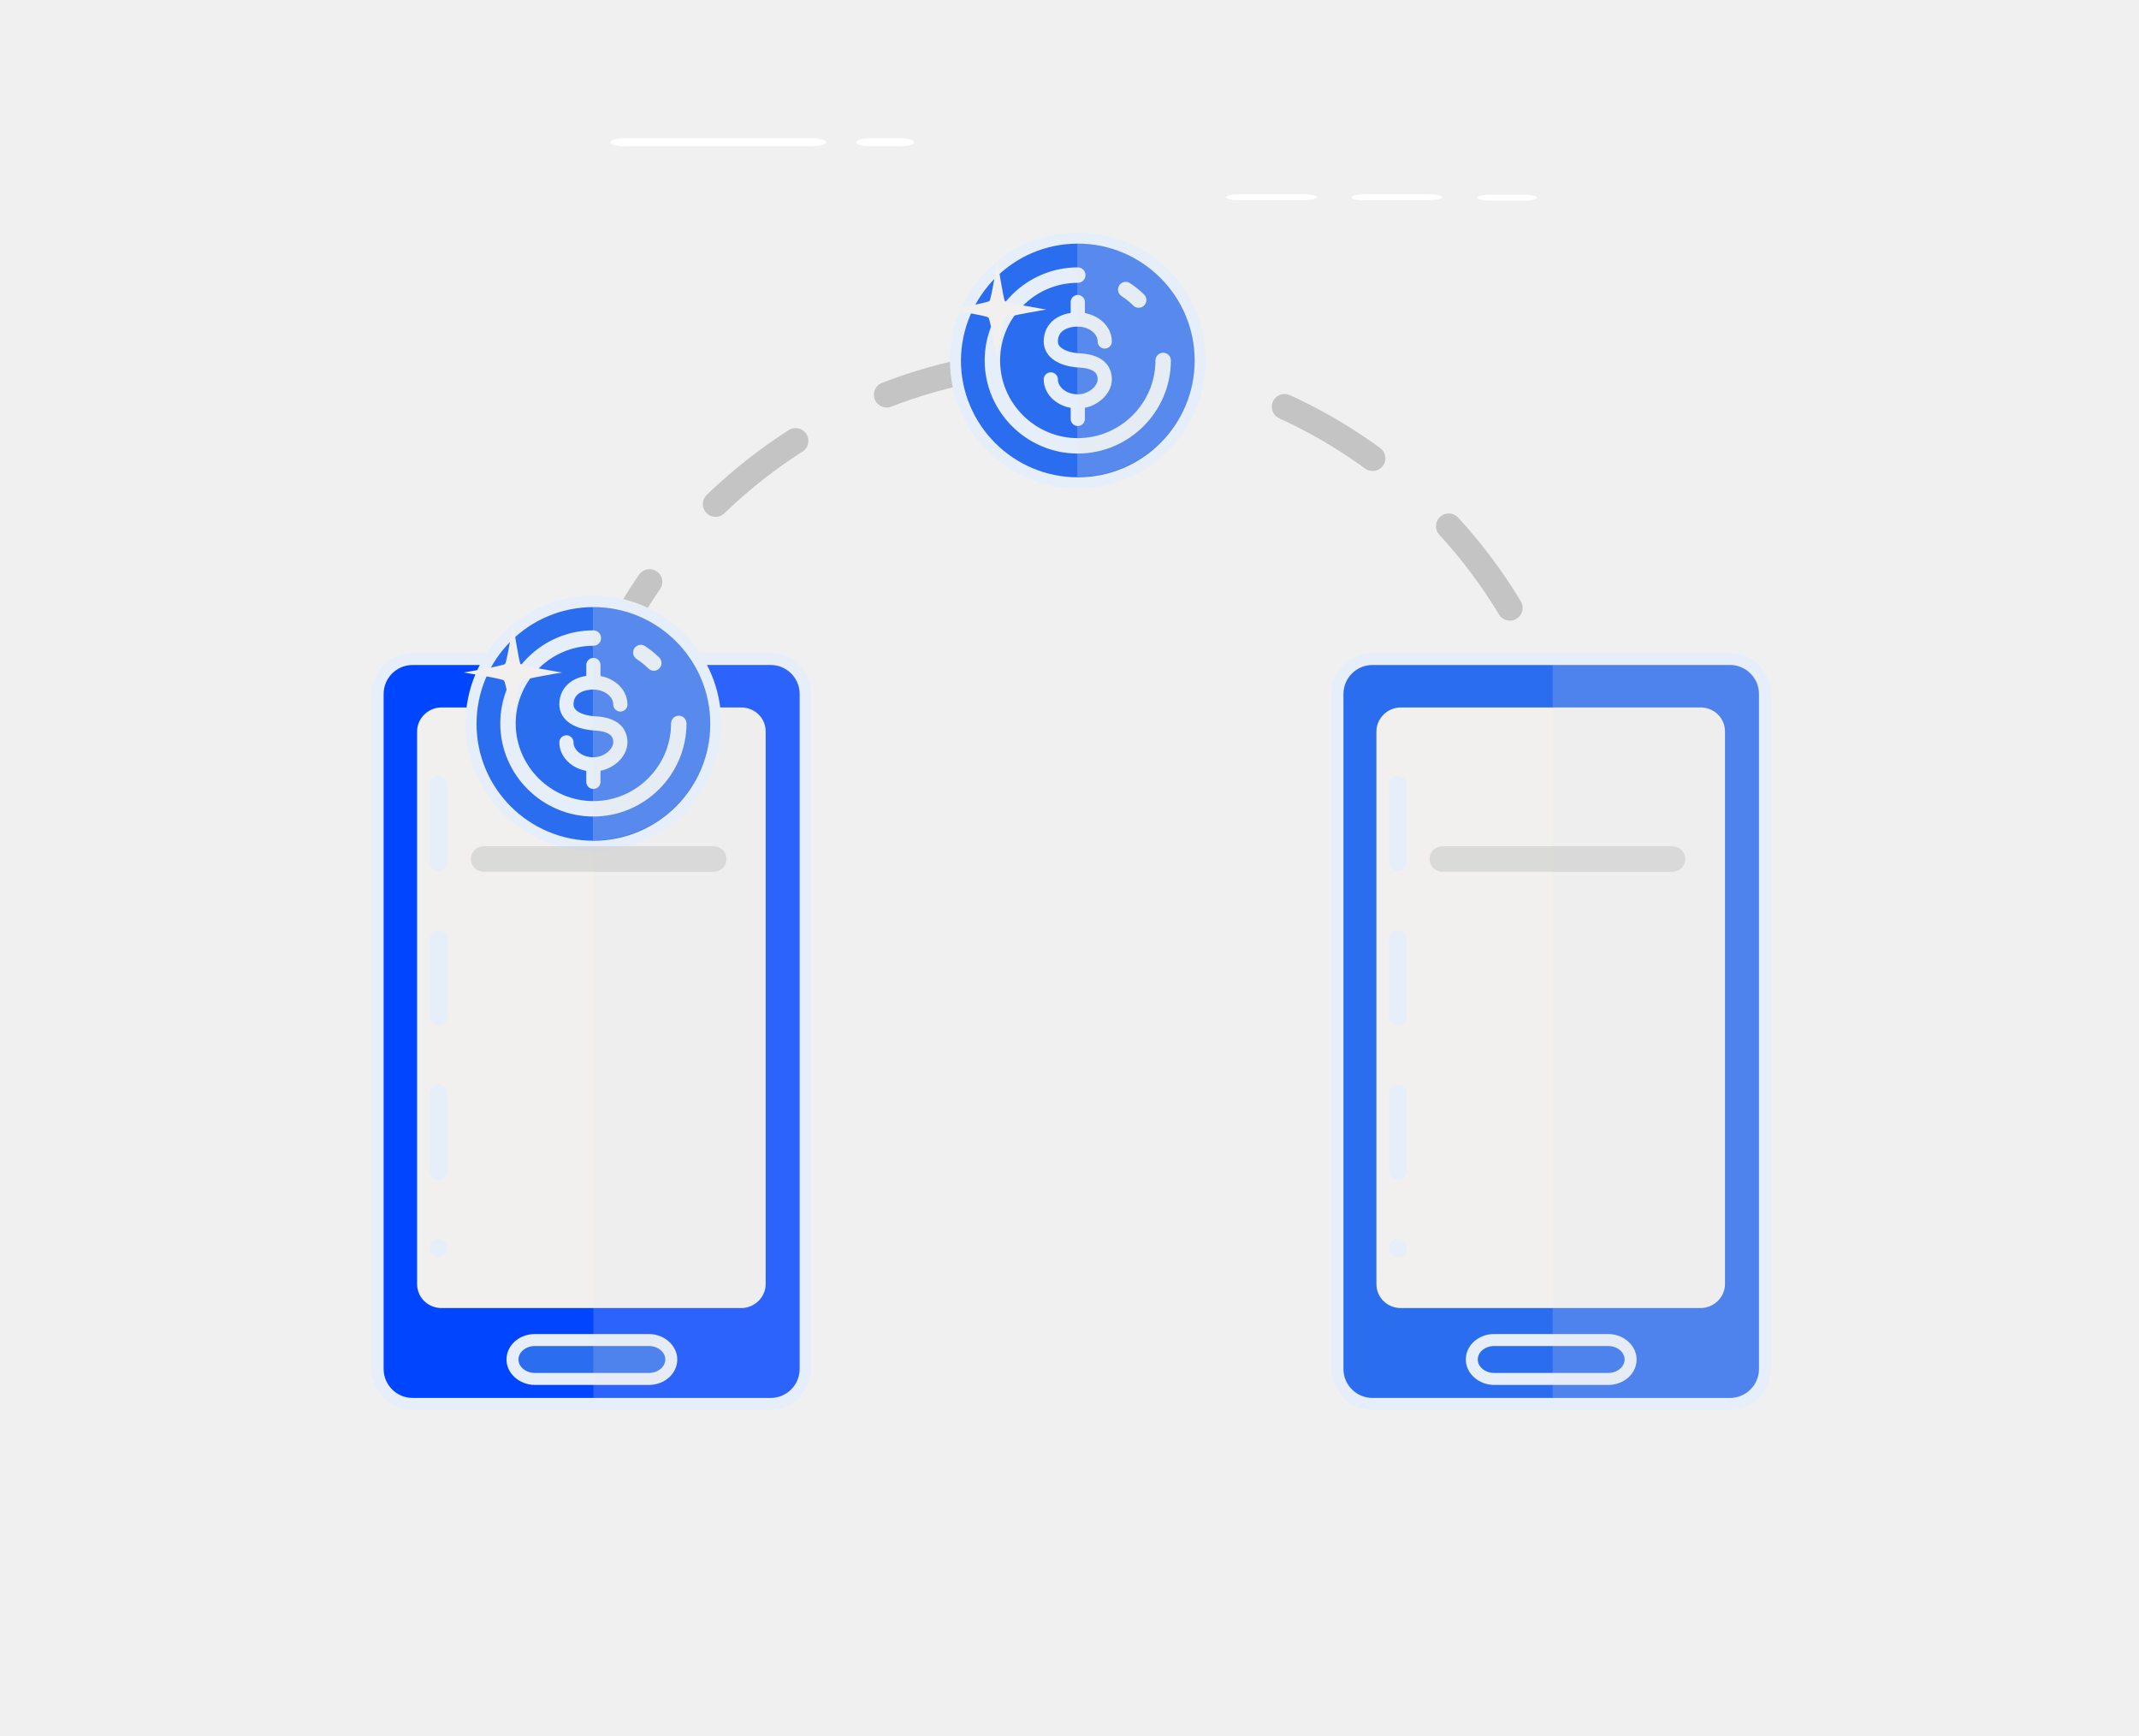
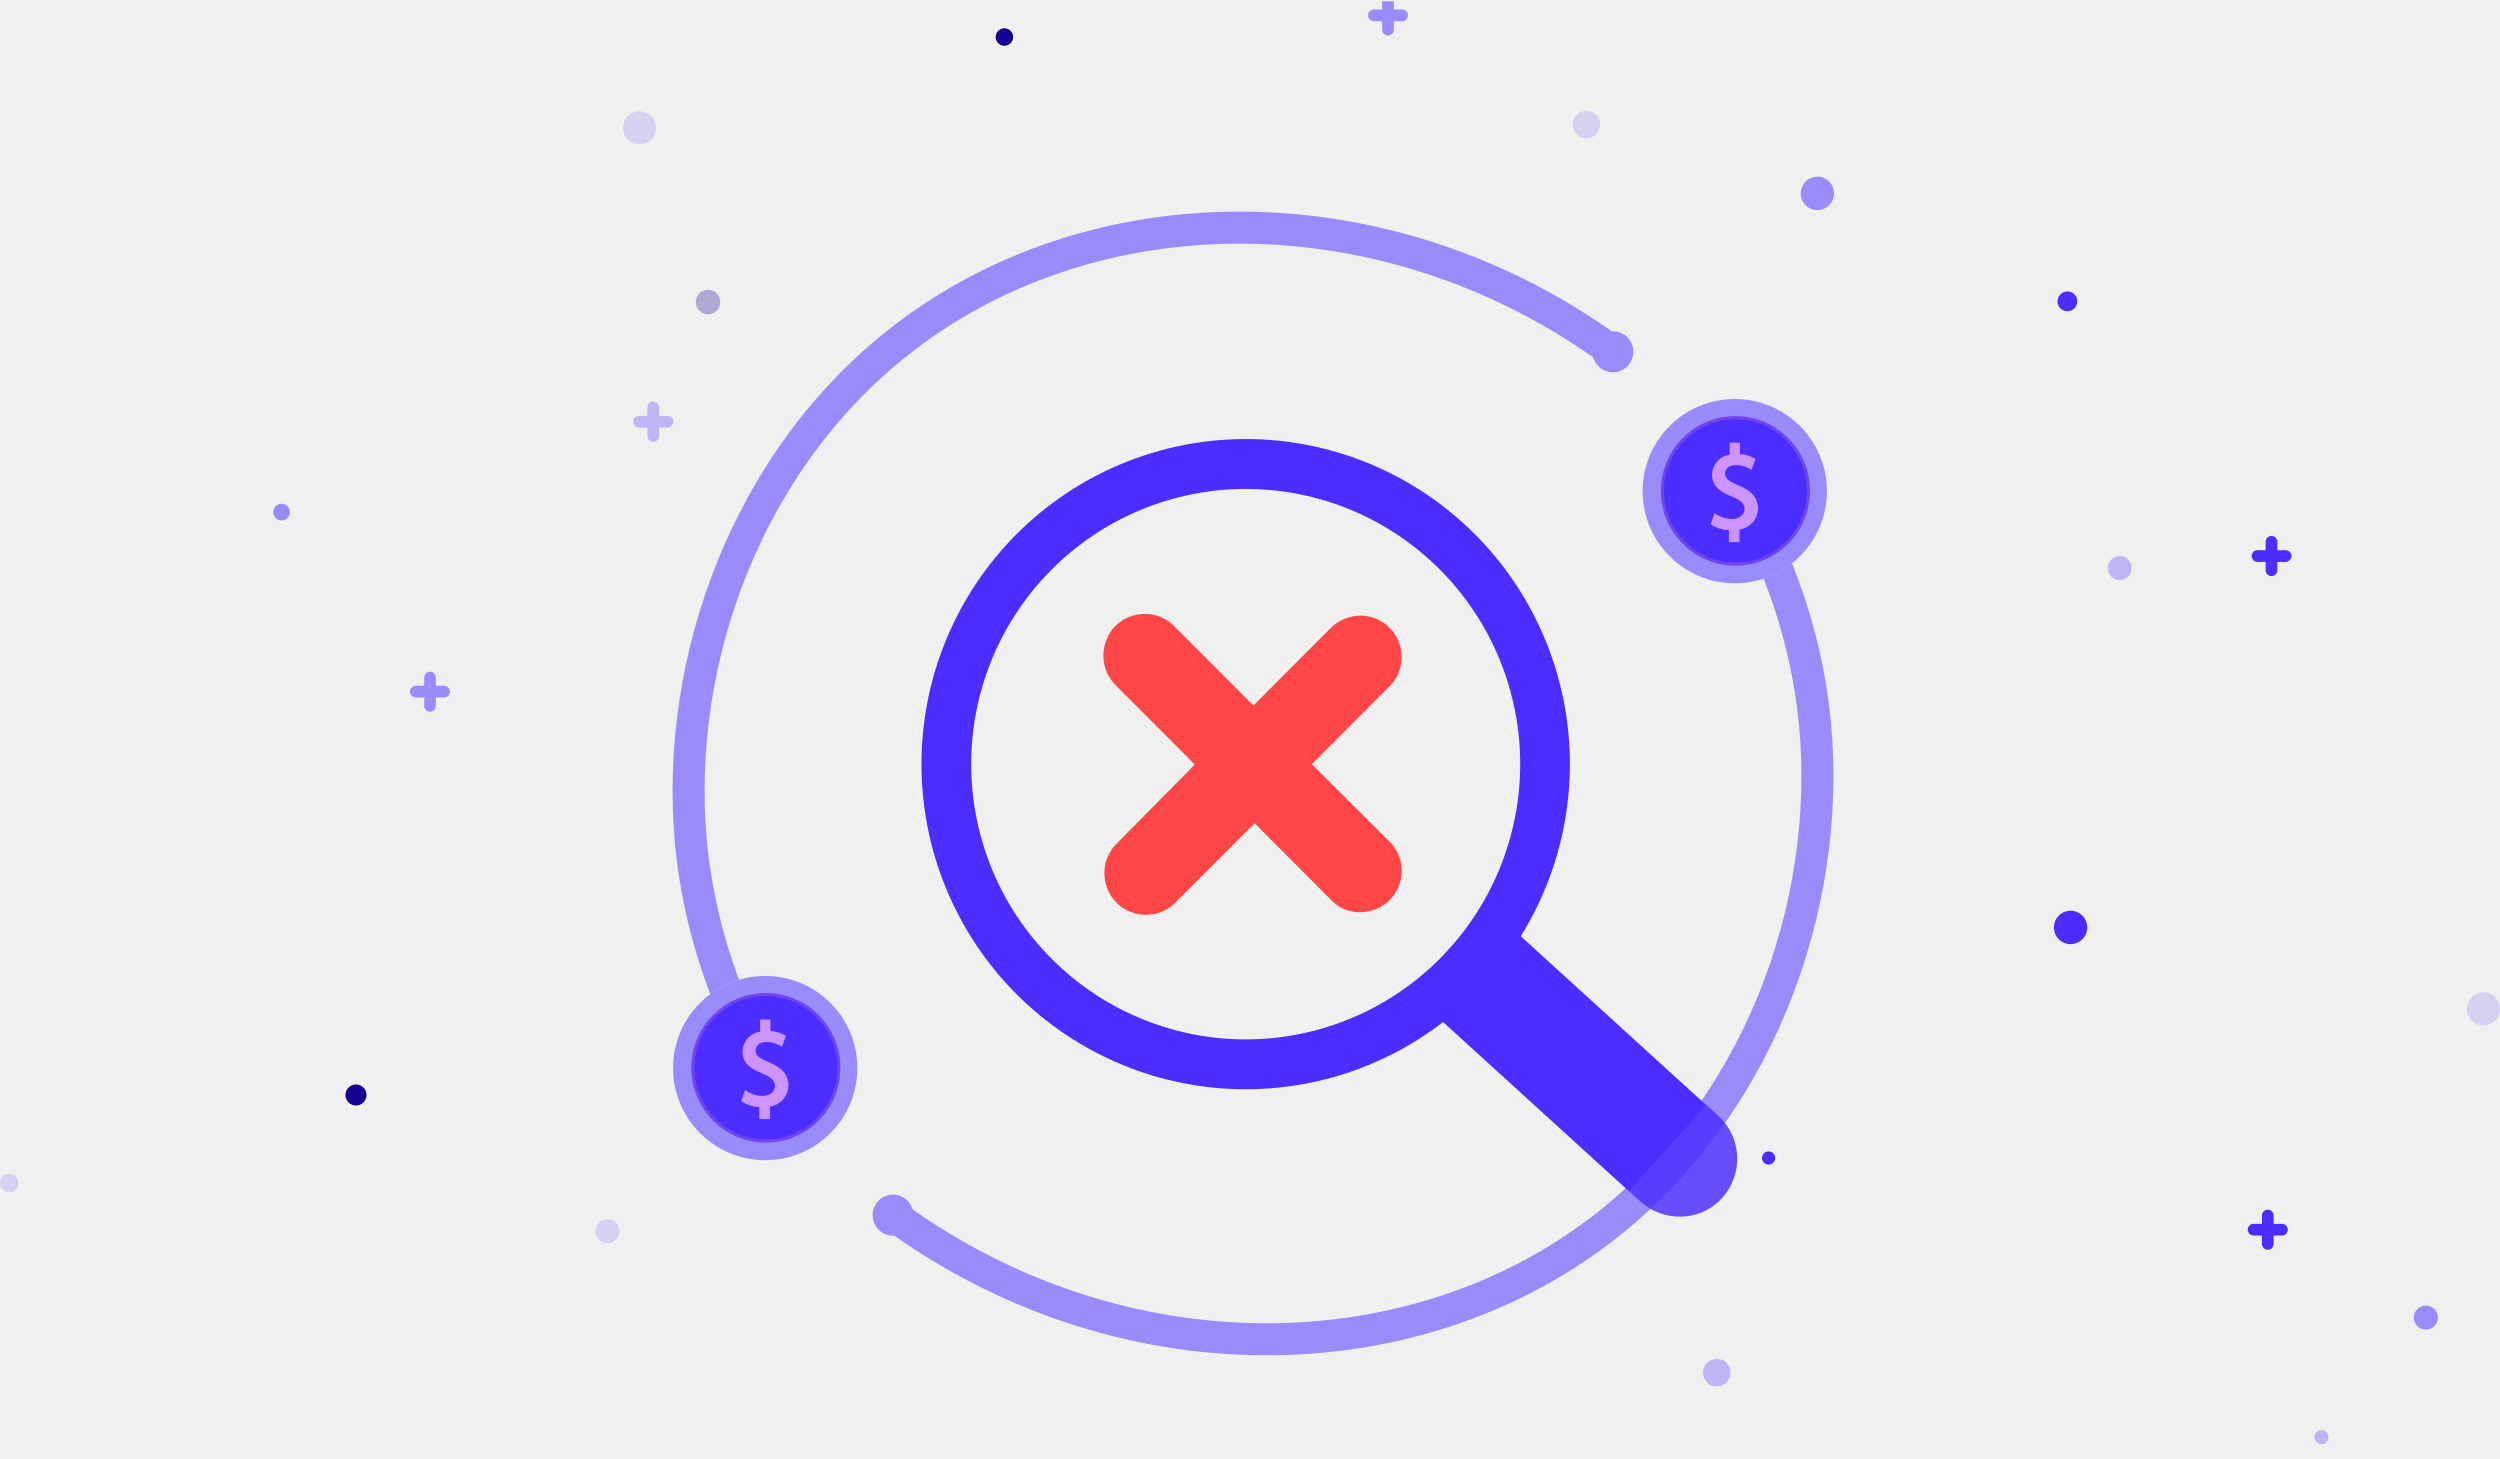
- <svg xmlns="http://www.w3.org/2000/svg" width="207" height="168" viewBox="0 0 207 168" fill="none">
-   <path d="M82.846 13.771C82.846 13.578 83.426 13.384 84.15 13.384H87.147C87.872 13.384 88.452 13.529 88.452 13.771C88.452 13.964 87.872 14.157 87.147 14.157H84.15C83.426 14.157 82.846 13.964 82.846 13.771Z" fill="white" />
-   <path d="M79.946 13.771C79.946 13.578 79.366 13.384 78.641 13.384H74.098H72.213H60.373C59.648 13.384 59.068 13.529 59.068 13.771C59.068 13.964 59.648 14.157 60.373 14.157H72.262H74.147H78.689C79.366 14.157 79.946 13.964 79.946 13.771Z" fill="white" />
-   <path d="M142.916 19.133C142.916 18.988 143.496 18.843 144.269 18.843H147.41C148.135 18.843 148.764 18.988 148.764 19.133C148.764 19.278 148.184 19.423 147.41 19.423H144.269C143.544 19.423 142.964 19.278 142.916 19.133Z" fill="white" />
-   <path d="M118.656 19.085C118.656 18.94 119.236 18.795 120.009 18.795H126.099C126.824 18.795 127.452 18.94 127.452 19.085C127.452 19.23 126.872 19.375 126.099 19.375H120.009C119.236 19.375 118.656 19.278 118.656 19.085ZM130.786 19.085C130.786 18.94 131.366 18.795 132.14 18.795H138.229C138.954 18.795 139.582 18.94 139.582 19.085C139.582 19.23 139.002 19.375 138.229 19.375H132.14C131.415 19.423 130.786 19.278 130.786 19.085Z" fill="white" />
-   <path d="M54.185 84.214C54.185 56.964 76.368 34.884 103.673 34.884C131.026 34.884 153.16 56.964 153.16 84.214" stroke="#C4C4C4" stroke-width="2.467" stroke-miterlimit="10" stroke-linecap="round" stroke-linejoin="round" stroke-dasharray="9.89 9.89" />
-   <path d="M132.767 135.912C130.882 135.912 129.384 134.414 129.384 132.53V67.159C129.384 65.274 130.93 63.776 132.767 63.776H167.369C169.254 63.776 170.752 65.274 170.752 67.159V132.481C170.752 134.366 169.254 135.863 167.369 135.863H132.767V135.912Z" fill="#2B6DEF" />
-   <path d="M167.417 64.356C168.963 64.356 170.22 65.613 170.22 67.159V132.482C170.22 134.028 168.963 135.284 167.417 135.284H132.814C131.268 135.284 130.011 134.028 130.011 132.482V67.159C130.011 65.613 131.268 64.356 132.814 64.356H167.417ZM167.417 63.197H132.814C130.64 63.197 128.852 64.984 128.852 67.159V132.482C128.852 134.656 130.64 136.443 132.814 136.443H167.417C169.592 136.443 171.38 134.656 171.38 132.482V67.159C171.38 64.984 169.592 63.197 167.417 63.197Z" fill="#E6EEF9" />
-   <path d="M166.934 124.268C166.934 125.524 165.871 126.587 164.566 126.587H135.569C134.264 126.587 133.201 125.573 133.201 124.268V70.782C133.201 69.526 134.264 68.463 135.569 68.463H164.566C165.871 68.463 166.934 69.478 166.934 70.782V124.268Z" fill="#F1F0EF" />
-   <path d="M144.559 133.448C143.35 133.448 142.384 132.578 142.384 131.564C142.384 130.501 143.35 129.679 144.559 129.679H155.577C156.785 129.679 157.752 130.549 157.752 131.564C157.752 132.626 156.785 133.448 155.577 133.448H144.559Z" fill="#2B6DEF" />
-   <path d="M155.625 130.259C156.495 130.259 157.22 130.839 157.22 131.564C157.22 132.288 156.495 132.868 155.625 132.868H144.606C143.736 132.868 143.011 132.288 143.011 131.564C143.011 130.839 143.736 130.259 144.606 130.259H155.625ZM155.625 129.1H144.606C143.06 129.1 141.852 130.211 141.852 131.564C141.852 132.917 143.108 134.028 144.606 134.028H155.625C157.171 134.028 158.38 132.917 158.38 131.564C158.38 130.211 157.123 129.1 155.625 129.1Z" fill="#E6EEF9" />
-   <g opacity="0.19">
-     <path d="M167.416 64.356H150.26V135.284H167.416C168.963 135.284 170.219 134.028 170.219 132.482V67.159C170.219 65.613 168.963 64.356 167.416 64.356Z" fill="#E6E7E8" />
+ <svg xmlns="http://www.w3.org/2000/svg" width="312" height="182" viewBox="0 0 312 182" fill="none">
+   <g clip-path="url(#clip0_2603_3406)">
+     <path d="M36.182 63.909C36.182 64.186 36.073 64.451 35.877 64.647C35.682 64.842 35.418 64.952 35.142 64.952C34.866 64.952 34.601 64.842 34.406 64.647C34.211 64.451 34.102 64.186 34.102 63.909C34.102 63.633 34.211 63.367 34.406 63.172C34.601 62.976 34.866 62.866 35.142 62.866C35.418 62.866 35.682 62.976 35.877 63.172C36.073 63.367 36.182 63.633 36.182 63.909Z" fill="#9A8BFA" />
+     <path opacity="0.3" d="M79.807 18.031C80.948 18.031 81.872 17.104 81.872 15.96C81.872 14.816 80.948 13.889 79.807 13.889C78.667 13.889 77.742 14.816 77.742 15.96C77.742 17.104 78.667 18.031 79.807 18.031Z" fill="#9A8BFA" />
+     <path opacity="0.3" d="M1.16 148.828C1.801 148.828 2.32 148.307 2.32 147.665C2.32 147.022 1.801 146.502 1.16 146.502C0.519 146.502 0 147.022 0 147.665C0 148.307 0.519 148.828 1.16 148.828Z" fill="#9A8BFA" />
+     <path d="M126.439 4.621C126.438 4.91 126.323 5.186 126.119 5.39C125.916 5.594 125.64 5.71 125.352 5.711C125.063 5.711 124.786 5.596 124.582 5.392C124.377 5.188 124.261 4.91 124.26 4.621C124.26 4.477 124.288 4.335 124.343 4.203C124.398 4.07 124.479 3.95 124.58 3.848C124.682 3.747 124.802 3.667 124.934 3.612C125.067 3.558 125.209 3.53 125.352 3.531C125.64 3.531 125.917 3.646 126.121 3.85C126.325 4.054 126.439 4.332 126.439 4.621Z" fill="#140095" />
+     <path opacity="0.3" d="M199.678 15.209C199.733 15.487 199.719 15.774 199.637 16.044C199.555 16.315 199.408 16.562 199.208 16.762C199.008 16.962 198.763 17.11 198.493 17.192C198.223 17.274 197.936 17.288 197.66 17.233C197.326 17.167 197.02 17.004 196.779 16.763C196.538 16.523 196.374 16.216 196.307 15.882C196.252 15.604 196.267 15.316 196.349 15.045C196.431 14.773 196.579 14.526 196.779 14.326C196.979 14.125 197.225 13.977 197.496 13.895C197.766 13.812 198.053 13.798 198.331 13.853C198.664 13.92 198.97 14.085 199.21 14.326C199.449 14.567 199.612 14.875 199.678 15.209Z" fill="#9A8BFA" />
+     <path opacity="0.3" d="M215.968 171.308C215.967 171.765 215.785 172.203 215.462 172.526C215.14 172.848 214.703 173.029 214.247 173.029C213.792 173.029 213.355 172.848 213.033 172.525C212.711 172.203 212.53 171.765 212.53 171.308C212.53 170.851 212.711 170.413 213.033 170.089C213.354 169.766 213.791 169.583 214.247 169.582C214.703 169.582 215.141 169.764 215.464 170.087C215.787 170.411 215.968 170.85 215.968 171.308Z" fill="#4B2EFF" />
+     <path d="M258.012 38.847C258.696 38.847 259.25 38.291 259.25 37.606C259.25 36.92 258.696 36.364 258.012 36.364C257.329 36.364 256.774 36.92 256.774 37.606C256.774 38.291 257.329 38.847 258.012 38.847Z" fill="#4B2EFF" />
+     <path opacity="0.3" d="M77.311 153.647C77.311 154.046 77.153 154.428 76.873 154.71C76.591 154.991 76.21 155.149 75.813 155.149C75.417 155.148 75.037 154.989 74.757 154.708C74.477 154.426 74.32 154.045 74.32 153.647C74.32 153.25 74.478 152.87 74.758 152.589C75.037 152.308 75.417 152.15 75.813 152.15C76.01 152.15 76.204 152.188 76.386 152.263C76.568 152.338 76.733 152.448 76.872 152.587C77.011 152.726 77.122 152.891 77.197 153.073C77.272 153.255 77.311 153.45 77.311 153.647Z" fill="#9A8BFA" />
+     <path opacity="0.3" d="M266.034 70.893C266.035 71.09 265.996 71.285 265.922 71.468C265.847 71.65 265.737 71.816 265.598 71.955C265.46 72.095 265.295 72.205 265.114 72.281C264.932 72.356 264.738 72.395 264.541 72.395C264.144 72.395 263.763 72.237 263.482 71.955C263.201 71.674 263.043 71.292 263.043 70.893C263.043 70.696 263.082 70.501 263.157 70.319C263.232 70.137 263.343 69.972 263.482 69.833C263.621 69.694 263.786 69.584 263.968 69.509C264.15 69.434 264.345 69.396 264.541 69.396C264.737 69.396 264.932 69.434 265.113 69.509C265.295 69.584 265.459 69.694 265.598 69.833C265.737 69.972 265.847 70.138 265.922 70.32C265.996 70.501 266.035 70.696 266.034 70.893Z" fill="#4B2EFF" />
+     <path d="M304.25 164.439C304.25 164.636 304.211 164.831 304.136 165.013C304.06 165.195 303.95 165.36 303.811 165.499C303.671 165.638 303.506 165.749 303.325 165.823C303.143 165.898 302.948 165.937 302.752 165.936C302.554 165.938 302.358 165.901 302.176 165.826C301.993 165.752 301.826 165.642 301.686 165.503C301.546 165.364 301.434 165.198 301.358 165.015C301.282 164.833 301.243 164.637 301.243 164.439C301.243 164.041 301.401 163.658 301.682 163.377C301.963 163.095 302.344 162.937 302.741 162.937C302.939 162.935 303.135 162.973 303.318 163.048C303.501 163.123 303.667 163.233 303.807 163.373C303.947 163.513 304.059 163.679 304.135 163.862C304.211 164.045 304.25 164.241 304.25 164.439Z" fill="#9A8BFA" />
+     <path d="M221.544 144.52C221.544 144.738 221.458 144.948 221.304 145.102C221.15 145.257 220.941 145.344 220.723 145.344C220.504 145.344 220.295 145.257 220.14 145.103C219.985 144.948 219.897 144.739 219.896 144.52C219.897 144.301 219.985 144.091 220.14 143.937C220.295 143.782 220.504 143.696 220.723 143.696C220.941 143.696 221.15 143.782 221.304 143.937C221.458 144.091 221.544 144.301 221.544 144.52Z" fill="#4B2EFF" />
+     <path opacity="0.3" d="M88.358 39.228C89.203 39.228 89.888 38.541 89.888 37.695C89.888 36.848 89.203 36.161 88.358 36.161C87.514 36.161 86.829 36.848 86.829 37.695C86.829 38.541 87.514 39.228 88.358 39.228Z" fill="#140095" />
+     <path d="M228.89 24.133C228.89 24.687 228.671 25.217 228.28 25.609C227.89 26 227.361 26.22 226.809 26.22C226.257 26.22 225.728 26 225.338 25.609C224.948 25.217 224.729 24.687 224.729 24.133C224.729 23.58 224.948 23.049 225.338 22.658C225.728 22.267 226.257 22.047 226.809 22.047C227.361 22.047 227.89 22.267 228.28 22.658C228.671 23.049 228.89 23.58 228.89 24.133Z" fill="#9A8BFA" />
+     <path opacity="0.3" d="M309.935 127.986C311.076 127.986 312 127.059 312 125.915C312 124.771 311.076 123.844 309.935 123.844C308.795 123.844 307.87 124.771 307.87 125.915C307.87 127.059 308.795 127.986 309.935 127.986Z" fill="#9A8BFA" />
+     <path opacity="0.3" d="M289.726 180.238C290.214 180.238 290.61 179.841 290.61 179.351C290.61 178.861 290.214 178.464 289.726 178.464C289.238 178.464 288.842 178.861 288.842 179.351C288.842 179.841 289.238 180.238 289.726 180.238Z" fill="#4B2EFF" />
+     <path d="M260.489 115.744C260.489 116.297 260.27 116.828 259.88 117.219C259.49 117.611 258.961 117.83 258.409 117.83C257.857 117.83 257.328 117.611 256.938 117.219C256.547 116.828 256.328 116.297 256.328 115.744C256.328 115.191 256.547 114.66 256.938 114.269C257.328 113.878 257.857 113.658 258.409 113.658C258.961 113.658 259.49 113.878 259.88 114.269C260.27 114.66 260.489 115.191 260.489 115.744Z" fill="#4B2EFF" />
+     <path d="M44.426 137.969C45.15 137.969 45.737 137.38 45.737 136.654C45.737 135.928 45.15 135.34 44.426 135.34C43.702 135.34 43.115 135.928 43.115 136.654C43.115 137.38 43.702 137.969 44.426 137.969Z" fill="#140095" />
+     <path d="M285.254 68.661H284.213V67.618C284.213 67.423 284.137 67.237 284 67.099C283.864 66.962 283.679 66.883 283.485 66.882C283.291 66.882 283.104 66.96 282.966 67.097C282.829 67.235 282.752 67.422 282.752 67.618V68.661H281.737C281.543 68.661 281.356 68.738 281.219 68.876C281.081 69.014 281.004 69.201 281.004 69.396C281.005 69.59 281.083 69.776 281.221 69.913C281.358 70.05 281.544 70.126 281.737 70.126H282.752V71.169C282.753 71.364 282.831 71.549 282.968 71.686C283.106 71.823 283.291 71.9 283.485 71.9C283.678 71.9 283.863 71.823 284 71.686C284.137 71.549 284.213 71.363 284.213 71.169V70.126H285.254C285.349 70.126 285.444 70.107 285.532 70.071C285.621 70.034 285.701 69.98 285.769 69.912C285.836 69.845 285.89 69.764 285.926 69.675C285.963 69.587 285.982 69.492 285.982 69.396C285.982 69.202 285.905 69.016 285.769 68.878C285.632 68.74 285.447 68.662 285.254 68.661Z" fill="#4B2EFF" />
+     <path d="M284.791 152.735H283.751V151.691C283.751 151.498 283.674 151.312 283.537 151.175C283.401 151.038 283.216 150.961 283.022 150.961C282.829 150.961 282.643 151.038 282.506 151.175C282.368 151.312 282.29 151.497 282.289 151.691V152.735H281.249C281.056 152.735 280.87 152.811 280.734 152.948C280.597 153.085 280.521 153.271 280.521 153.465C280.521 153.658 280.597 153.844 280.734 153.981C280.87 154.118 281.056 154.195 281.249 154.195H282.289V155.238C282.289 155.433 282.366 155.62 282.504 155.758C282.641 155.896 282.828 155.974 283.022 155.974C283.216 155.972 283.401 155.894 283.538 155.756C283.674 155.619 283.751 155.432 283.751 155.238V154.195H284.791C284.984 154.195 285.169 154.118 285.306 153.981C285.442 153.844 285.519 153.658 285.519 153.465C285.519 153.271 285.442 153.085 285.306 152.948C285.169 152.811 284.984 152.735 284.791 152.735Z" fill="#4B2EFF" />
+     <path opacity="0.3" d="M83.298 51.902H82.257V50.859C82.257 50.664 82.18 50.477 82.043 50.339C81.905 50.201 81.719 50.124 81.524 50.124C81.331 50.125 81.145 50.203 81.009 50.341C80.872 50.479 80.796 50.665 80.796 50.859V51.902H79.756C79.562 51.902 79.377 51.979 79.241 52.116C79.104 52.253 79.027 52.439 79.027 52.633C79.027 52.826 79.104 53.012 79.241 53.149C79.377 53.286 79.562 53.363 79.756 53.363H80.796V54.406C80.796 54.6 80.873 54.785 81.009 54.922C81.146 55.059 81.331 55.136 81.524 55.136C81.622 55.136 81.718 55.117 81.808 55.079C81.898 55.041 81.98 54.985 82.048 54.915C82.117 54.845 82.17 54.762 82.206 54.671C82.242 54.58 82.26 54.483 82.257 54.385V53.342H83.298C83.492 53.342 83.677 53.265 83.815 53.128C83.952 52.992 84.03 52.806 84.031 52.612C84.026 52.421 83.946 52.24 83.809 52.107C83.672 51.974 83.488 51.901 83.298 51.902Z" fill="#4B2EFF" />
+     <path d="M55.438 85.581H54.398V84.564C54.398 84.37 54.322 84.183 54.185 84.046C54.049 83.908 53.864 83.83 53.67 83.828C53.574 83.828 53.479 83.847 53.39 83.884C53.301 83.921 53.221 83.976 53.153 84.044C53.086 84.112 53.032 84.194 52.996 84.283C52.959 84.372 52.941 84.468 52.942 84.564V85.581H51.901C51.707 85.581 51.52 85.658 51.383 85.796C51.245 85.934 51.168 86.121 51.168 86.316C51.169 86.51 51.247 86.696 51.385 86.833C51.522 86.97 51.708 87.046 51.901 87.046H52.942V88.09C52.942 88.283 53.018 88.469 53.155 88.606C53.292 88.743 53.477 88.82 53.67 88.82C53.863 88.82 54.048 88.743 54.185 88.606C54.321 88.469 54.398 88.283 54.398 88.09V87.046H55.438C55.632 87.046 55.817 86.97 55.953 86.833C56.09 86.696 56.167 86.51 56.167 86.316C56.167 86.122 56.09 85.936 55.954 85.798C55.817 85.66 55.632 85.582 55.438 85.581Z" fill="#9A8BFA" />
+     <path d="M174.991 1.184H173.951V0.141C173.951 -0.053 173.874 -0.239 173.737 -0.376C173.601 -0.513 173.416 -0.59 173.222 -0.59C173.029 -0.59 172.843 -0.513 172.706 -0.376C172.568 -0.239 172.49 -0.054 172.489 0.141V1.184H171.475C171.281 1.184 171.095 1.261 170.958 1.397C170.82 1.534 170.743 1.72 170.741 1.914C170.741 2.109 170.818 2.296 170.956 2.434C171.094 2.572 171.28 2.649 171.475 2.649H172.489V3.693C172.489 3.888 172.566 4.075 172.704 4.213C172.841 4.351 173.028 4.428 173.222 4.428C173.416 4.427 173.601 4.349 173.738 4.211C173.874 4.073 173.951 3.887 173.951 3.693V2.649H174.991C175.185 2.648 175.37 2.57 175.506 2.432C175.643 2.294 175.719 2.108 175.719 1.914C175.719 1.818 175.7 1.723 175.664 1.635C175.627 1.546 175.573 1.465 175.506 1.398C175.438 1.33 175.358 1.276 175.27 1.239C175.181 1.203 175.087 1.184 174.991 1.184Z" fill="#9A8BFA" />
+     <path d="M95.334 133.441C90.7 125.467 87.694 116.648 86.491 107.498C83.563 84.642 92.244 58.693 111.693 43.056C136.021 23.487 173.206 23.262 201.389 43.98" stroke="#9A8BFA" stroke-width="4" stroke-miterlimit="10" />
+     <path d="M202.331 43.907C202.331 44.183 202.221 44.449 202.026 44.644C201.831 44.84 201.566 44.95 201.29 44.95C201.014 44.95 200.75 44.84 200.555 44.644C200.36 44.449 200.25 44.183 200.25 43.907C200.25 43.687 200.319 43.474 200.448 43.296C200.543 43.158 200.671 43.045 200.819 42.967C200.968 42.889 201.133 42.848 201.301 42.848C201.438 42.849 201.573 42.877 201.699 42.931C201.825 42.986 201.939 43.064 202.035 43.162C202.131 43.261 202.206 43.377 202.257 43.505C202.308 43.633 202.333 43.769 202.331 43.907Z" fill="#9A8BFA" stroke="#9A8BFA" stroke-width="3.029" stroke-miterlimit="10" />
+     <path d="M102.309 133.441C102.311 134.361 102.131 135.271 101.781 136.121C101.431 136.971 100.918 137.743 100.27 138.394C99.622 139.044 98.853 139.561 98.006 139.913C97.159 140.265 96.251 140.446 95.334 140.446C94.418 140.447 93.51 140.266 92.663 139.915C91.816 139.564 91.047 139.049 90.398 138.399C89.75 137.75 89.236 136.979 88.885 136.13C88.534 135.281 88.353 134.371 88.353 133.452C88.353 131.595 89.089 129.815 90.398 128.502C91.707 127.19 93.483 126.452 95.334 126.452C97.183 126.452 98.957 127.188 100.264 128.499C101.572 129.809 102.308 131.587 102.309 133.441Z" fill="black" />
+     <path d="M217.415 62.115C222.049 70.087 225.055 78.905 226.258 88.053C229.191 110.909 220.51 136.858 201.061 152.5C176.734 172.065 139.542 172.289 111.36 151.572" stroke="#9A8BFA" stroke-width="4" stroke-miterlimit="10" />
+     <path d="M110.414 151.644C110.414 151.368 110.524 151.102 110.719 150.907C110.914 150.711 111.179 150.601 111.454 150.601C111.73 150.601 111.995 150.711 112.19 150.907C112.385 151.102 112.495 151.368 112.495 151.644C112.494 151.864 112.425 152.077 112.297 152.255C112.202 152.393 112.074 152.506 111.926 152.584C111.777 152.662 111.612 152.703 111.444 152.703C111.307 152.702 111.172 152.673 111.046 152.619C110.92 152.565 110.805 152.487 110.71 152.389C110.614 152.29 110.539 152.174 110.488 152.046C110.437 151.918 110.412 151.782 110.414 151.644Z" fill="#9A8BFA" stroke="#9A8BFA" stroke-width="3.029" stroke-miterlimit="10" />
+     <path d="M210.434 62.115C210.434 60.258 211.169 58.478 212.478 57.165C213.787 55.853 215.563 55.115 217.414 55.115C218.331 55.115 219.238 55.296 220.085 55.648C220.931 56 221.7 56.516 222.348 57.166C222.996 57.816 223.51 58.587 223.86 59.437C224.21 60.286 224.39 61.196 224.389 62.115C224.389 63.97 223.654 65.749 222.346 67.061C221.038 68.372 219.264 69.109 217.414 69.109C216.498 69.11 215.59 68.93 214.743 68.578C213.896 68.227 213.127 67.712 212.478 67.062C211.83 66.413 211.316 65.642 210.965 64.793C210.614 63.944 210.434 63.034 210.434 62.115Z" fill="black" />
+     <path d="M185.693 113.113L176.006 123.831L203.305 148.682L212.987 137.959L185.693 113.113Z" fill="#4B2EFF" />
+     <path fill-rule="evenodd" clip-rule="evenodd" d="M195.924 95.37C195.924 100.698 194.878 105.974 192.844 110.896C190.811 115.819 187.83 120.292 184.072 124.059C180.315 127.827 175.854 130.815 170.945 132.853C166.035 134.892 160.773 135.941 155.46 135.94C150.146 135.941 144.885 134.892 139.976 132.853C135.067 130.815 130.606 127.826 126.849 124.059C123.092 120.291 120.112 115.819 118.079 110.896C116.045 105.973 114.999 100.698 115 95.37C114.999 90.041 116.045 84.765 118.078 79.842C120.111 74.919 123.092 70.446 126.849 66.679C130.606 62.911 135.066 59.922 139.975 57.883C144.884 55.843 150.146 54.794 155.46 54.794C160.774 54.793 166.036 55.842 170.946 57.881C175.855 59.92 180.316 62.909 184.074 66.677C187.832 70.445 190.812 74.918 192.846 79.841C194.879 84.764 195.925 90.041 195.924 95.37ZM189.72 95.37C189.716 104.479 186.105 113.215 179.681 119.656C173.257 126.097 164.545 129.716 155.46 129.719C146.376 129.715 137.665 126.095 131.242 119.654C124.818 113.213 121.208 104.478 121.204 95.37C121.208 86.261 124.818 77.526 131.242 71.085C137.665 64.644 146.376 61.024 155.46 61.02C159.959 61.018 164.415 61.904 168.573 63.63C172.73 65.355 176.508 67.885 179.69 71.075C182.871 74.265 185.395 78.052 187.116 82.221C188.837 86.39 189.722 90.858 189.72 95.37Z" fill="#4B2EFF" />
+     <path d="M163.72 95.37L173.535 85.528C173.994 85.048 174.353 84.481 174.59 83.861C174.828 83.24 174.939 82.578 174.917 81.913C174.914 81.247 174.778 80.589 174.519 79.976C174.26 79.363 173.882 78.807 173.408 78.342C172.46 77.393 171.181 76.85 169.841 76.828C168.51 76.826 167.225 77.32 166.236 78.214L156.427 88.051L146.612 78.214C146.136 77.715 145.567 77.316 144.936 77.039C144.305 76.751 143.617 76.607 142.924 76.618C142.235 76.618 141.553 76.746 140.911 76.995C140.267 77.253 139.682 77.64 139.191 78.131C138.698 78.619 138.319 79.212 138.082 79.865C137.826 80.507 137.696 81.192 137.701 81.883C137.717 82.576 137.859 83.26 138.121 83.902C138.41 84.527 138.807 85.096 139.294 85.582L149.108 95.418L139.421 105.216C138.924 105.696 138.526 106.268 138.248 106.901C137.961 107.534 137.817 108.224 137.828 108.919C137.828 109.608 137.956 110.291 138.204 110.933C138.462 111.578 138.848 112.165 139.338 112.657C139.821 113.158 140.408 113.546 141.058 113.793C141.698 114.049 142.381 114.177 143.07 114.171C143.761 114.157 144.443 114.015 145.083 113.754C145.713 113.474 146.282 113.073 146.759 112.574L156.573 102.737L166.383 112.574C166.864 113.011 167.427 113.349 168.039 113.566C168.651 113.783 169.301 113.875 169.949 113.838C171.257 113.791 172.5 113.25 173.427 112.324C174.351 111.392 174.89 110.144 174.937 108.831C174.974 107.518 174.509 106.24 173.637 105.26L163.72 95.37Z" fill="#FF4646" />
+     <path opacity="0.83" d="M203.306 148.638L212.988 137.919L214.454 139.262C215.157 139.898 215.727 140.668 216.13 141.528C216.533 142.387 216.76 143.319 216.799 144.268C216.885 146.18 216.224 148.05 214.957 149.48C214.323 150.186 213.555 150.759 212.698 151.163C211.84 151.568 210.911 151.797 209.964 151.837C208.057 151.922 206.192 151.257 204.766 149.985L203.301 148.638H203.306Z" fill="#4B2EFF" />
+     <path d="M94.908 144.061C100.559 144.061 105.14 139.467 105.14 133.801C105.14 128.135 100.559 123.542 94.908 123.542C89.257 123.542 84.677 128.135 84.677 133.801C84.677 139.467 89.257 144.061 94.908 144.061Z" fill="#9A8BFA" />
+     <path d="M216.583 71.524C222.234 71.524 226.814 66.931 226.814 61.265C226.814 55.599 222.234 51.005 216.583 51.005C210.932 51.005 206.352 55.599 206.352 61.265C206.352 66.931 210.932 71.524 216.583 71.524Z" fill="#9A8BFA" />
+     <path d="M95.047 144.033C100.698 144.033 105.278 139.44 105.278 133.774C105.278 128.108 100.698 123.514 95.047 123.514C89.396 123.514 84.815 128.108 84.815 133.774C84.815 139.44 89.396 144.033 95.047 144.033Z" fill="#9A8BFA" />
+     <g style="mix-blend-mode:screen">
+       <path d="M216.5 72.794C222.851 72.794 228 67.645 228 61.294C228 54.943 222.851 49.794 216.5 49.794C210.149 49.794 205 54.943 205 61.294C205 67.645 210.149 72.794 216.5 72.794Z" fill="#B67CF0" />
+     </g>
+     <path d="M216.5 72.794C222.851 72.794 228 67.645 228 61.294C228 54.943 222.851 49.794 216.5 49.794C210.149 49.794 205 54.943 205 61.294C205 67.645 210.149 72.794 216.5 72.794Z" fill="#9A8BFA" />
+     <g style="mix-blend-mode:multiply">
+       <path d="M216.582 70.594C221.72 70.594 225.886 66.418 225.886 61.265C225.886 56.112 221.72 51.935 216.582 51.935C211.443 51.935 207.277 56.112 207.277 61.265C207.277 66.418 211.443 70.594 216.582 70.594Z" fill="#B67CF0" />
+     </g>
+     <path d="M216.582 70.21C221.509 70.21 225.503 66.205 225.503 61.265C225.503 56.324 221.509 52.319 216.582 52.319C211.655 52.319 207.661 56.324 207.661 61.265C207.661 66.205 211.655 70.21 216.582 70.21Z" fill="#4B2EFF" />
+     <g style="mix-blend-mode:screen">
+       <path d="M216.977 60.572C215.676 60.031 215.299 59.705 215.299 59.1C215.299 58.611 215.647 58.046 216.634 58.046C217.247 58.039 217.85 58.202 218.375 58.518L218.584 58.634L219.095 57.284L218.944 57.197C218.397 56.88 217.782 56.698 217.151 56.667V55.241H215.862V56.748C215.255 56.836 214.699 57.139 214.295 57.602C213.892 58.066 213.667 58.659 213.662 59.274C213.662 60.788 214.881 61.474 216.193 61.992C217.273 62.429 217.714 62.877 217.714 63.541C217.714 64.204 217.087 64.769 216.187 64.769C215.483 64.77 214.794 64.568 214.202 64.187L213.982 64.041L213.488 65.415L213.616 65.502C214.262 65.908 215.002 66.141 215.764 66.177V67.661H217.087V66.101C217.725 66.006 218.308 65.688 218.733 65.201C219.158 64.715 219.398 64.094 219.409 63.447C219.345 62.12 218.648 61.265 216.977 60.572Z" fill="#B67CF0" />
+     </g>
+     <g style="mix-blend-mode:screen">
+       <path d="M95.5 144.794C101.851 144.794 107 139.645 107 133.294C107 126.943 101.851 121.794 95.5 121.794C89.149 121.794 84 126.943 84 133.294C84 139.645 89.149 144.794 95.5 144.794Z" fill="#B67CF0" />
+     </g>
+     <path d="M95.5 144.794C101.851 144.794 107 139.645 107 133.294C107 126.943 101.851 121.794 95.5 121.794C89.149 121.794 84 126.943 84 133.294C84 139.645 89.149 144.794 95.5 144.794Z" fill="#9A8BFA" />
+     <g style="mix-blend-mode:multiply">
+       <path d="M95.582 142.595C100.72 142.595 104.886 138.417 104.886 133.265C104.886 128.112 100.72 123.935 95.582 123.935C90.443 123.935 86.277 128.112 86.277 133.265C86.277 138.417 90.443 142.595 95.582 142.595Z" fill="#B67CF0" />
+     </g>
+     <path d="M95.582 142.21C100.509 142.21 104.503 138.205 104.503 133.265C104.503 128.324 100.509 124.319 95.582 124.319C90.655 124.319 86.661 128.324 86.661 133.265C86.661 138.205 90.655 142.21 95.582 142.21Z" fill="#4B2EFF" />
+     <g style="mix-blend-mode:screen">
+       <path d="M95.977 132.572C94.677 132.031 94.299 131.705 94.299 131.1C94.299 130.611 94.647 130.046 95.634 130.046C96.247 130.039 96.85 130.202 97.376 130.518L97.584 130.634L98.095 129.284L97.944 129.197C97.397 128.88 96.782 128.698 96.151 128.667V127.241H94.862V128.748C94.255 128.836 93.699 129.139 93.295 129.603C92.892 130.066 92.667 130.659 92.662 131.274C92.662 132.788 93.881 133.474 95.193 133.992C96.273 134.429 96.714 134.877 96.714 135.541C96.714 136.204 96.087 136.769 95.187 136.769C94.484 136.771 93.794 136.568 93.202 136.187L92.982 136.041L92.488 137.415L92.616 137.502C93.262 137.908 94.002 138.141 94.763 138.177V139.661H96.087V138.101C96.725 138.006 97.308 137.687 97.733 137.201C98.158 136.715 98.398 136.094 98.409 135.447C98.345 134.12 97.648 133.265 95.977 132.572Z" fill="#B67CF0" />
+     </g>
  </g>
-   <path d="M135.279 75.952V120.789" stroke="#E6EEF9" stroke-width="1.729" stroke-miterlimit="10" stroke-linecap="round" stroke-linejoin="round" stroke-dasharray="7.47 7.47" />
-   <path d="M39.929 135.912C38.044 135.912 36.546 134.414 36.546 132.53V67.159C36.546 65.274 38.092 63.776 39.929 63.776H74.531C76.416 63.776 77.914 65.274 77.914 67.159V132.481C77.914 134.366 76.416 135.863 74.531 135.863H39.929V135.912Z" fill="#0045FF" />
-   <path d="M74.579 64.356C76.126 64.356 77.382 65.613 77.382 67.159V132.482C77.382 134.028 76.126 135.284 74.579 135.284H39.929C38.382 135.284 37.126 134.028 37.126 132.482V67.159C37.126 65.613 38.382 64.356 39.929 64.356H74.579ZM74.579 63.197H39.929C37.754 63.197 35.966 64.984 35.966 67.159V132.482C35.966 134.656 37.754 136.443 39.929 136.443H74.531C76.706 136.443 78.494 134.656 78.494 132.482V67.159C78.542 64.984 76.754 63.197 74.579 63.197Z" fill="#E6EEF9" />
-   <path d="M74.097 124.268C74.097 125.524 73.034 126.587 71.729 126.587H42.732C41.428 126.587 40.364 125.573 40.364 124.268V70.782C40.364 69.526 41.428 68.463 42.732 68.463H71.729C73.034 68.463 74.097 69.478 74.097 70.782V124.268Z" fill="#F1F0EF" />
-   <path d="M51.721 133.448C50.512 133.448 49.546 132.578 49.546 131.564C49.546 130.501 50.512 129.679 51.721 129.679H62.788C63.996 129.679 64.962 130.549 64.962 131.564C64.962 132.626 63.996 133.448 62.788 133.448H51.721Z" fill="#2B6DEF" />
-   <path d="M62.788 130.259C63.658 130.259 64.383 130.839 64.383 131.564C64.383 132.288 63.658 132.868 62.788 132.868H51.769C50.899 132.868 50.175 132.288 50.175 131.564C50.175 130.839 50.899 130.259 51.769 130.259H62.788ZM62.788 129.1H51.769C50.223 129.1 49.015 130.211 49.015 131.564C49.015 132.917 50.271 134.028 51.769 134.028H62.788C64.335 134.028 65.543 132.917 65.543 131.564C65.543 130.211 64.286 129.1 62.788 129.1Z" fill="#E6EEF9" />
-   <g opacity="0.19">
-     <path d="M74.58 64.356H57.424V135.284H74.58C76.127 135.284 77.383 134.028 77.383 132.482V67.159C77.383 65.613 76.127 64.356 74.58 64.356Z" fill="#E6E7E8" />
-   </g>
-   <path d="M42.441 75.952V120.789" stroke="#E6EEF9" stroke-width="1.729" stroke-miterlimit="10" stroke-linecap="round" stroke-linejoin="round" stroke-dasharray="7.47 7.47" />
-   <path d="M57.425 81.848C50.901 81.848 45.585 76.533 45.585 70.01C45.585 63.488 50.901 58.173 57.425 58.173C63.949 58.173 69.265 63.488 69.265 70.01C69.265 76.533 63.949 81.848 57.425 81.848Z" fill="#2B6DEF" />
-   <path d="M57.425 58.752C63.659 58.752 68.733 63.825 68.733 70.058C68.733 76.291 63.659 81.364 57.425 81.364C51.19 81.364 46.116 76.291 46.116 70.058C46.116 63.777 51.19 58.752 57.425 58.752ZM57.425 57.641C50.61 57.641 45.053 63.197 45.053 70.01C45.053 76.823 50.61 82.379 57.425 82.379C64.239 82.379 69.796 76.823 69.796 70.01C69.796 63.197 64.239 57.641 57.425 57.641Z" fill="#E6EEF9" />
-   <path d="M54.815 71.846C54.815 73.005 55.974 73.972 57.424 73.972C58.874 73.972 60.034 72.86 60.034 71.846C60.034 70.783 59.309 70.106 57.617 70.01C55.926 69.913 54.815 69.237 54.815 68.174C54.815 66.773 55.974 66.048 57.424 66.048C58.874 66.048 60.034 67.014 60.034 68.174" stroke="#F1F0EF" stroke-width="1.375" stroke-miterlimit="10" stroke-linecap="round" stroke-linejoin="round" />
-   <path d="M57.424 74.213V75.663" stroke="#F1F0EF" stroke-width="1.375" stroke-miterlimit="10" stroke-linecap="round" stroke-linejoin="round" />
-   <path d="M57.424 64.357V65.951" stroke="#F1F0EF" stroke-width="1.375" stroke-miterlimit="10" stroke-linecap="round" stroke-linejoin="round" />
-   <path d="M62.016 63.149C62.451 63.439 62.886 63.778 63.272 64.164L62.016 63.149Z" fill="#2B6DEF" />
-   <path d="M62.016 63.149C62.451 63.439 62.886 63.778 63.272 64.164" stroke="#E6EEF9" stroke-width="1.492" stroke-miterlimit="10" stroke-linecap="round" stroke-linejoin="round" />
-   <path d="M65.688 70.01C65.688 74.552 61.967 78.272 57.424 78.272C52.881 78.272 49.16 74.552 49.16 70.01C49.16 65.468 52.881 61.748 57.424 61.748" fill="#2B6DEF" />
-   <path d="M65.688 70.01C65.688 74.552 61.967 78.272 57.424 78.272C52.881 78.272 49.16 74.552 49.16 70.01C49.16 65.468 52.881 61.748 57.424 61.748" stroke="#E6EEF9" stroke-width="1.492" stroke-miterlimit="10" stroke-linecap="round" stroke-linejoin="round" />
-   <path d="M54.815 71.846C54.815 73.005 55.974 73.972 57.424 73.972C58.874 73.972 60.034 72.86 60.034 71.846C60.034 70.783 59.309 70.106 57.617 70.01C55.926 69.913 54.815 69.237 54.815 68.174C54.815 66.773 55.974 66.048 57.424 66.048C58.874 66.048 60.034 67.014 60.034 68.174" stroke="#E6EEF9" stroke-width="1.375" stroke-miterlimit="10" stroke-linecap="round" stroke-linejoin="round" />
-   <path d="M57.424 74.213V75.663" stroke="#E6EEF9" stroke-width="1.375" stroke-miterlimit="10" stroke-linecap="round" stroke-linejoin="round" />
-   <path d="M57.424 64.357V65.951" stroke="#E6EEF9" stroke-width="1.375" stroke-miterlimit="10" stroke-linecap="round" stroke-linejoin="round" />
-   <path d="M49.596 69.817C49.596 69.817 48.967 66.048 48.774 65.855C48.581 65.661 44.859 65.082 44.859 65.082C44.859 65.082 48.629 64.454 48.871 64.26C49.064 64.067 49.644 60.347 49.644 60.347C49.644 60.347 50.224 64.067 50.369 64.26C50.562 64.454 54.38 65.082 54.38 65.082C54.38 65.082 50.61 65.71 50.417 65.903C50.175 66.096 49.596 69.817 49.596 69.817Z" fill="#F1F0EF" />
-   <g opacity="0.24">
-     <path d="M57.424 58.752H57.376V81.316H57.424C63.658 81.316 68.733 76.243 68.733 70.01C68.733 63.777 63.658 58.752 57.424 58.752Z" fill="#E6E7E8" />
-   </g>
-   <path d="M104.302 46.722C97.778 46.722 92.462 41.407 92.462 34.884C92.462 28.362 97.778 23.047 104.302 23.047C110.826 23.047 116.142 28.362 116.142 34.884C116.142 41.407 110.826 46.722 104.302 46.722Z" fill="#2B6DEF" />
-   <path d="M104.302 23.578C110.536 23.578 115.61 28.651 115.61 34.884C115.61 41.117 110.536 46.19 104.302 46.19C98.067 46.19 92.993 41.117 92.993 34.884C93.041 28.651 98.067 23.578 104.302 23.578ZM104.302 22.515C97.487 22.515 91.93 28.071 91.93 34.884C91.93 41.697 97.487 47.253 104.302 47.253C111.116 47.253 116.673 41.697 116.673 34.884C116.722 28.071 111.164 22.515 104.302 22.515Z" fill="#E6EEF9" />
-   <path d="M101.691 36.72C101.691 37.88 102.851 38.846 104.301 38.846C105.751 38.846 106.911 37.735 106.911 36.72C106.911 35.657 106.186 34.981 104.494 34.884C102.803 34.788 101.691 34.111 101.691 33.048C101.691 31.647 102.851 30.922 104.301 30.922C105.751 30.922 106.911 31.889 106.911 33.048" stroke="#F1F0EF" stroke-width="1.375" stroke-miterlimit="10" stroke-linecap="round" stroke-linejoin="round" />
-   <path d="M104.301 39.087V40.537" stroke="#F1F0EF" stroke-width="1.375" stroke-miterlimit="10" stroke-linecap="round" stroke-linejoin="round" />
-   <path d="M104.301 29.231V30.825" stroke="#F1F0EF" stroke-width="1.375" stroke-miterlimit="10" stroke-linecap="round" stroke-linejoin="round" />
-   <path d="M108.94 28.023C109.375 28.313 109.81 28.651 110.197 29.038L108.94 28.023Z" fill="#2B6DEF" />
-   <path d="M108.94 28.023C109.375 28.313 109.81 28.651 110.197 29.038" stroke="#E6EEF9" stroke-width="1.492" stroke-miterlimit="10" stroke-linecap="round" stroke-linejoin="round" />
-   <path d="M112.565 34.884C112.565 39.426 108.844 43.146 104.301 43.146C99.758 43.146 96.037 39.426 96.037 34.884C96.037 30.342 99.758 26.622 104.301 26.622" fill="#2B6DEF" />
-   <path d="M112.565 34.884C112.565 39.426 108.844 43.146 104.301 43.146C99.758 43.146 96.037 39.426 96.037 34.884C96.037 30.342 99.758 26.622 104.301 26.622" stroke="#E6EEF9" stroke-width="1.492" stroke-miterlimit="10" stroke-linecap="round" stroke-linejoin="round" />
-   <path d="M101.691 36.72C101.691 37.88 102.851 38.846 104.301 38.846C105.751 38.846 106.911 37.735 106.911 36.72C106.911 35.657 106.186 34.981 104.494 34.884C102.803 34.788 101.691 34.111 101.691 33.048C101.691 31.647 102.851 30.922 104.301 30.922C105.751 30.922 106.911 31.889 106.911 33.048" stroke="#E6EEF9" stroke-width="1.375" stroke-miterlimit="10" stroke-linecap="round" stroke-linejoin="round" />
-   <path d="M104.301 39.087V40.537" stroke="#E6EEF9" stroke-width="1.375" stroke-miterlimit="10" stroke-linecap="round" stroke-linejoin="round" />
-   <path d="M104.301 29.231V30.825" stroke="#E6EEF9" stroke-width="1.375" stroke-miterlimit="10" stroke-linecap="round" stroke-linejoin="round" />
-   <path d="M96.472 34.691C96.472 34.691 95.844 30.922 95.651 30.729C95.457 30.535 91.736 29.956 91.736 29.956C91.736 29.956 95.506 29.328 95.748 29.134C95.941 28.941 96.521 25.221 96.521 25.221C96.521 25.221 97.101 28.941 97.246 29.134C97.439 29.328 101.257 29.956 101.257 29.956C101.257 29.956 97.487 30.584 97.294 30.777C97.052 30.922 96.472 34.691 96.472 34.691Z" fill="#F1F0EF" />
-   <path opacity="0.24" d="M104.301 23.578H104.253V46.142H104.301C110.535 46.142 115.61 41.068 115.61 34.836C115.61 28.651 110.535 23.578 104.301 23.578Z" fill="#E6E7E8" />
-   <path opacity="0.5" d="M46.792 83.131H69.071" stroke="#C4C4C4" stroke-width="2.467" stroke-miterlimit="10" stroke-linecap="round" stroke-linejoin="round" />
-   <path opacity="0.5" d="M139.58 83.131H161.859" stroke="#C4C4C4" stroke-width="2.467" stroke-miterlimit="10" stroke-linecap="round" stroke-linejoin="round" />
+   <defs>
+     <clipPath id="clip0_2603_3406">
+       <rect width="312" height="181" fill="white" transform="translate(0 0.146973)" />
+     </clipPath>
+   </defs>
</svg>
